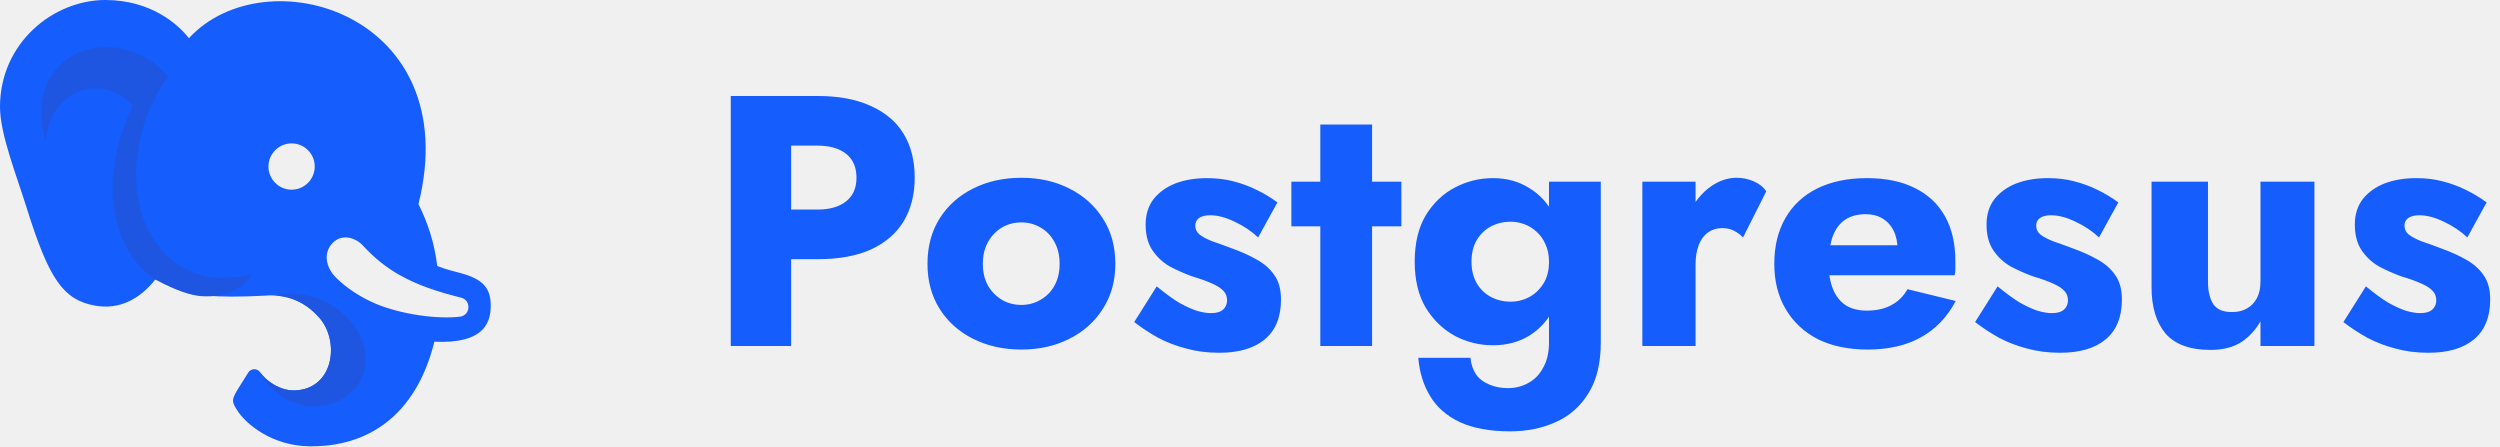
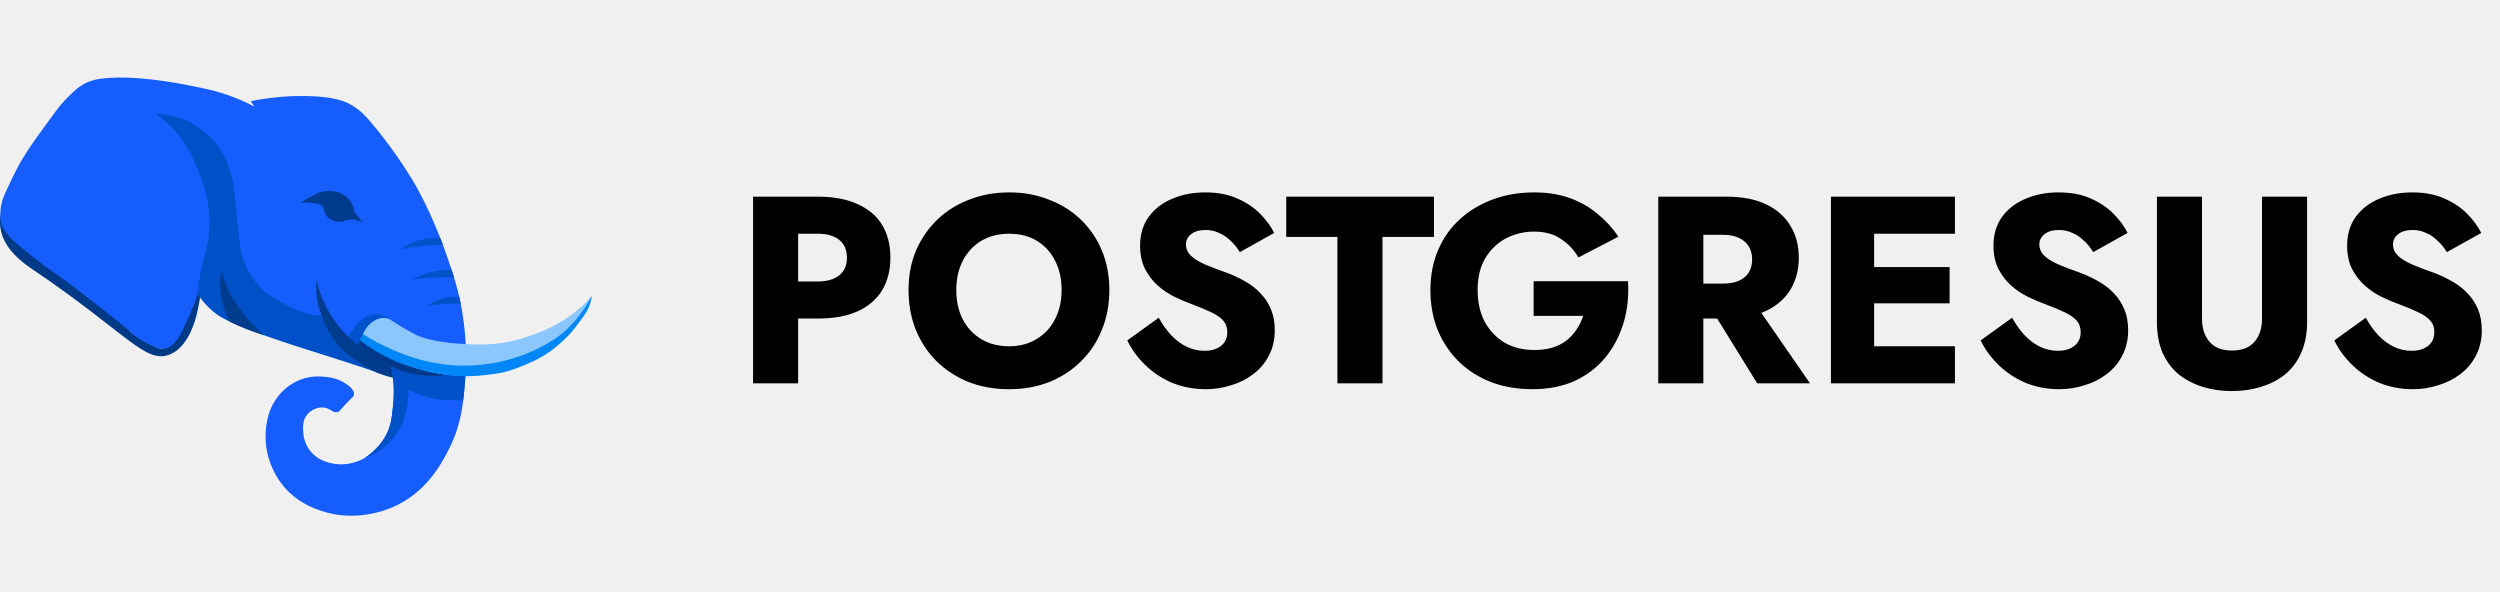
- <svg xmlns="http://www.w3.org/2000/svg" width="224" height="40" viewBox="0 0 224 40" fill="none">
-   <g clip-path="url(#clip0_194_164)">
-     <path d="M65.477 8.6H70.885V31H65.477V8.6ZM68.869 13.048V8.6H73.253C75.152 8.6 76.741 8.899 78.021 9.496C79.323 10.072 80.304 10.904 80.965 11.992C81.627 13.08 81.957 14.392 81.957 15.928C81.957 17.421 81.627 18.723 80.965 19.832C80.304 20.92 79.323 21.763 78.021 22.36C76.741 22.936 75.152 23.224 73.253 23.224H68.869V18.776H73.253C74.341 18.776 75.195 18.531 75.813 18.04C76.432 17.549 76.741 16.845 76.741 15.928C76.741 14.989 76.432 14.275 75.813 13.784C75.195 13.293 74.341 13.048 73.253 13.048H68.869ZM83.102 23.64C83.102 22.083 83.465 20.728 84.19 19.576C84.915 18.424 85.918 17.528 87.198 16.888C88.478 16.248 89.918 15.928 91.518 15.928C93.118 15.928 94.547 16.248 95.806 16.888C97.086 17.528 98.089 18.424 98.814 19.576C99.561 20.728 99.934 22.083 99.934 23.64C99.934 25.176 99.561 26.52 98.814 27.672C98.089 28.824 97.086 29.72 95.806 30.36C94.547 31 93.118 31.32 91.518 31.32C89.918 31.32 88.478 31 87.198 30.36C85.918 29.72 84.915 28.824 84.19 27.672C83.465 26.52 83.102 25.176 83.102 23.64ZM88.062 23.64C88.062 24.408 88.222 25.069 88.542 25.624C88.862 26.157 89.278 26.573 89.79 26.872C90.302 27.171 90.878 27.32 91.518 27.32C92.137 27.32 92.702 27.171 93.214 26.872C93.747 26.573 94.163 26.157 94.462 25.624C94.782 25.069 94.942 24.408 94.942 23.64C94.942 22.872 94.782 22.211 94.462 21.656C94.163 21.101 93.747 20.675 93.214 20.376C92.702 20.077 92.137 19.928 91.518 19.928C90.878 19.928 90.302 20.077 89.79 20.376C89.278 20.675 88.862 21.101 88.542 21.656C88.222 22.211 88.062 22.872 88.062 23.64ZM103.641 25.656C104.388 26.275 105.06 26.765 105.657 27.128C106.276 27.469 106.82 27.715 107.289 27.864C107.758 27.992 108.164 28.056 108.505 28.056C108.996 28.056 109.358 27.949 109.593 27.736C109.828 27.523 109.945 27.245 109.945 26.904C109.945 26.584 109.849 26.317 109.657 26.104C109.465 25.869 109.134 25.645 108.665 25.432C108.217 25.219 107.598 24.995 106.809 24.76C106.105 24.504 105.433 24.205 104.793 23.864C104.174 23.501 103.662 23.021 103.257 22.424C102.852 21.827 102.649 21.059 102.649 20.12C102.649 19.224 102.884 18.467 103.353 17.848C103.844 17.229 104.494 16.76 105.305 16.44C106.137 16.12 107.086 15.96 108.153 15.96C109.006 15.96 109.796 16.056 110.521 16.248C111.268 16.44 111.961 16.696 112.601 17.016C113.262 17.336 113.881 17.709 114.457 18.136L112.729 21.272C112.11 20.696 111.406 20.227 110.617 19.864C109.828 19.48 109.102 19.288 108.441 19.288C107.993 19.288 107.652 19.373 107.417 19.544C107.204 19.715 107.097 19.939 107.097 20.216C107.097 20.536 107.225 20.803 107.481 21.016C107.758 21.229 108.142 21.432 108.633 21.624C109.145 21.795 109.764 22.019 110.489 22.296C111.257 22.573 111.961 22.893 112.601 23.256C113.262 23.619 113.785 24.077 114.169 24.632C114.574 25.187 114.777 25.923 114.777 26.84C114.777 28.419 114.286 29.613 113.305 30.424C112.345 31.213 110.99 31.608 109.241 31.608C108.174 31.608 107.182 31.48 106.265 31.224C105.369 30.989 104.537 30.669 103.769 30.264C103.001 29.837 102.286 29.368 101.625 28.856L103.641 25.656ZM115.707 16.28H125.563V20.28H115.707V16.28ZM118.299 11.16H122.939V31H118.299V11.16ZM127.078 32.056H131.75C131.814 32.653 131.985 33.155 132.262 33.56C132.561 33.965 132.956 34.264 133.446 34.456C133.937 34.669 134.492 34.776 135.11 34.776C135.793 34.776 136.412 34.616 136.966 34.296C137.521 33.997 137.958 33.539 138.278 32.92C138.62 32.323 138.79 31.576 138.79 30.68V16.28H143.43V30.68C143.43 32.557 143.057 34.083 142.31 35.256C141.585 36.429 140.614 37.283 139.398 37.816C138.182 38.371 136.817 38.648 135.302 38.648C133.489 38.648 131.985 38.371 130.79 37.816C129.617 37.261 128.732 36.483 128.134 35.48C127.537 34.499 127.185 33.357 127.078 32.056ZM126.758 23.448C126.758 21.784 127.089 20.397 127.75 19.288C128.433 18.179 129.308 17.347 130.374 16.792C131.441 16.237 132.572 15.96 133.766 15.96C135.004 15.96 136.092 16.259 137.03 16.856C137.99 17.432 138.748 18.275 139.302 19.384C139.857 20.493 140.134 21.848 140.134 23.448C140.134 25.027 139.857 26.381 139.302 27.512C138.748 28.621 137.99 29.475 137.03 30.072C136.092 30.648 135.004 30.936 133.766 30.936C132.572 30.936 131.441 30.659 130.374 30.104C129.308 29.528 128.433 28.685 127.75 27.576C127.089 26.467 126.758 25.091 126.758 23.448ZM131.846 23.448C131.846 24.195 132.006 24.845 132.326 25.4C132.646 25.933 133.073 26.339 133.606 26.616C134.14 26.893 134.726 27.032 135.366 27.032C135.921 27.032 136.454 26.904 136.966 26.648C137.5 26.371 137.937 25.965 138.278 25.432C138.62 24.899 138.79 24.237 138.79 23.448C138.79 22.851 138.684 22.328 138.47 21.88C138.278 21.432 138.012 21.059 137.67 20.76C137.35 20.461 136.988 20.237 136.582 20.088C136.177 19.939 135.772 19.864 135.366 19.864C134.726 19.864 134.14 20.003 133.606 20.28C133.073 20.557 132.646 20.963 132.326 21.496C132.006 22.029 131.846 22.68 131.846 23.448ZM151.922 16.28V31H147.154V16.28H151.922ZM156.178 21.272C155.922 21.016 155.644 20.813 155.346 20.664C155.068 20.515 154.716 20.44 154.29 20.44C153.82 20.44 153.404 20.568 153.042 20.824C152.679 21.08 152.402 21.453 152.21 21.944C152.018 22.435 151.922 23.032 151.922 23.736L150.77 22.04C150.77 20.867 150.994 19.821 151.442 18.904C151.911 17.987 152.519 17.261 153.266 16.728C154.012 16.195 154.791 15.928 155.602 15.928C156.135 15.928 156.647 16.035 157.138 16.248C157.628 16.461 158.002 16.76 158.258 17.144L156.178 21.272ZM167.329 31.32C165.622 31.32 164.14 31.011 162.881 30.392C161.644 29.752 160.684 28.856 160.001 27.704C159.318 26.552 158.977 25.197 158.977 23.64C158.977 22.061 159.308 20.696 159.969 19.544C160.63 18.392 161.58 17.507 162.817 16.888C164.076 16.269 165.558 15.96 167.265 15.96C168.972 15.96 170.412 16.259 171.585 16.856C172.758 17.432 173.654 18.275 174.273 19.384C174.892 20.493 175.201 21.837 175.201 23.416C175.201 23.651 175.201 23.885 175.201 24.12C175.201 24.333 175.18 24.515 175.137 24.664H161.697V21.976H170.785L169.633 23.448C169.74 23.299 169.825 23.117 169.889 22.904C169.974 22.669 170.017 22.477 170.017 22.328C170.017 21.688 169.9 21.133 169.665 20.664C169.43 20.195 169.1 19.832 168.673 19.576C168.246 19.32 167.745 19.192 167.169 19.192C166.444 19.192 165.836 19.352 165.345 19.672C164.854 19.992 164.481 20.483 164.225 21.144C163.99 21.784 163.862 22.595 163.841 23.576C163.841 24.472 163.969 25.24 164.225 25.88C164.481 26.52 164.865 27.011 165.377 27.352C165.889 27.672 166.518 27.832 167.265 27.832C168.118 27.832 168.844 27.672 169.441 27.352C170.06 27.032 170.55 26.552 170.913 25.912L175.233 26.968C174.465 28.419 173.42 29.507 172.097 30.232C170.796 30.957 169.206 31.32 167.329 31.32ZM178.985 25.656C179.732 26.275 180.404 26.765 181.001 27.128C181.62 27.469 182.164 27.715 182.633 27.864C183.102 27.992 183.508 28.056 183.849 28.056C184.34 28.056 184.702 27.949 184.937 27.736C185.172 27.523 185.289 27.245 185.289 26.904C185.289 26.584 185.193 26.317 185.001 26.104C184.809 25.869 184.478 25.645 184.009 25.432C183.561 25.219 182.942 24.995 182.153 24.76C181.449 24.504 180.777 24.205 180.137 23.864C179.518 23.501 179.006 23.021 178.601 22.424C178.196 21.827 177.993 21.059 177.993 20.12C177.993 19.224 178.228 18.467 178.697 17.848C179.188 17.229 179.838 16.76 180.649 16.44C181.481 16.12 182.43 15.96 183.497 15.96C184.35 15.96 185.14 16.056 185.865 16.248C186.612 16.44 187.305 16.696 187.945 17.016C188.606 17.336 189.225 17.709 189.801 18.136L188.073 21.272C187.454 20.696 186.75 20.227 185.961 19.864C185.172 19.48 184.446 19.288 183.785 19.288C183.337 19.288 182.996 19.373 182.761 19.544C182.548 19.715 182.441 19.939 182.441 20.216C182.441 20.536 182.569 20.803 182.825 21.016C183.102 21.229 183.486 21.432 183.977 21.624C184.489 21.795 185.108 22.019 185.833 22.296C186.601 22.573 187.305 22.893 187.945 23.256C188.606 23.619 189.129 24.077 189.513 24.632C189.918 25.187 190.121 25.923 190.121 26.84C190.121 28.419 189.63 29.613 188.649 30.424C187.689 31.213 186.334 31.608 184.585 31.608C183.518 31.608 182.526 31.48 181.609 31.224C180.713 30.989 179.881 30.669 179.113 30.264C178.345 29.837 177.63 29.368 176.969 28.856L178.985 25.656ZM197.835 25.24C197.835 26.093 197.995 26.765 198.315 27.256C198.635 27.725 199.189 27.96 199.979 27.96C200.512 27.96 200.96 27.853 201.323 27.64C201.707 27.427 202.005 27.117 202.219 26.712C202.432 26.307 202.539 25.816 202.539 25.24V16.28H207.371V31H202.539V28.792C202.091 29.581 201.504 30.211 200.779 30.68C200.053 31.128 199.147 31.352 198.059 31.352C196.224 31.352 194.88 30.861 194.027 29.88C193.195 28.877 192.779 27.501 192.779 25.752V16.28H197.835V25.24ZM211.985 25.656C212.732 26.275 213.404 26.765 214.001 27.128C214.62 27.469 215.164 27.715 215.633 27.864C216.102 27.992 216.508 28.056 216.849 28.056C217.34 28.056 217.702 27.949 217.937 27.736C218.172 27.523 218.289 27.245 218.289 26.904C218.289 26.584 218.193 26.317 218.001 26.104C217.809 25.869 217.478 25.645 217.009 25.432C216.561 25.219 215.942 24.995 215.153 24.76C214.449 24.504 213.777 24.205 213.137 23.864C212.518 23.501 212.006 23.021 211.601 22.424C211.196 21.827 210.993 21.059 210.993 20.12C210.993 19.224 211.228 18.467 211.697 17.848C212.188 17.229 212.838 16.76 213.649 16.44C214.481 16.12 215.43 15.96 216.497 15.96C217.35 15.96 218.14 16.056 218.865 16.248C219.612 16.44 220.305 16.696 220.945 17.016C221.606 17.336 222.225 17.709 222.801 18.136L221.073 21.272C220.454 20.696 219.75 20.227 218.961 19.864C218.172 19.48 217.446 19.288 216.785 19.288C216.337 19.288 215.996 19.373 215.761 19.544C215.548 19.715 215.441 19.939 215.441 20.216C215.441 20.536 215.569 20.803 215.825 21.016C216.102 21.229 216.486 21.432 216.977 21.624C217.489 21.795 218.108 22.019 218.833 22.296C219.601 22.573 220.305 22.893 220.945 23.256C221.606 23.619 222.129 24.077 222.513 24.632C222.918 25.187 223.121 25.923 223.121 26.84C223.121 28.419 222.63 29.613 221.649 30.424C220.689 31.213 219.334 31.608 217.585 31.608C216.518 31.608 215.526 31.48 214.609 31.224C213.713 30.989 212.881 30.669 212.113 30.264C211.345 29.837 210.63 29.368 209.969 28.856L211.985 25.656Z" fill="#155DFC" />
-     <path d="M26.44 34.982C25.318 35.029 24.035 34.366 23.296 33.339C23.033 32.975 22.482 33 22.245 33.382C21.82 34.066 21.44 34.648 21.236 34.994C20.725 35.869 20.802 36.027 21.214 36.706C21.984 37.975 24.36 39.942 27.704 39.99C32.887 40.065 37.264 37.301 38.92 30.618C43.193 30.812 43.955 29.074 43.97 27.443C43.985 25.833 43.305 25.04 41.355 24.492C40.721 24.313 39.977 24.158 39.175 23.833C38.945 21.885 38.376 20.035 37.494 18.294C41.75 1.204 23.816 -4.048 16.927 3.421C15.969 2.196 13.551 0.006 9.445 7.23773e-06C4.812 -0.006 0 3.811 0 9.588C0 11.992 1.438 15.586 2.401 18.663C4.401 25.052 5.69 26.869 8.496 27.38C10.742 27.79 12.558 26.759 13.916 25.04C15.879 25.23 14.57 26.975 23.703 26.492C25.651 26.328 27.332 27.016 28.6 28.453C30.466 30.568 29.927 34.835 26.44 34.981V34.982ZM25.915 16.985C24.945 16.889 24.16 16.104 24.064 15.134C23.933 13.822 25.027 12.73 26.339 12.859C27.309 12.954 28.094 13.74 28.19 14.71C28.319 16.02 27.227 17.114 25.915 16.985ZM30.114 24.884C29.133 23.901 28.998 22.634 29.766 21.809C30.638 20.874 31.877 21.303 32.521 22.005C34.505 24.167 36.794 25.563 41.305 26.667C42.245 26.898 42.169 28.258 41.208 28.375C39.191 28.621 35.893 28.158 33.667 27.215C32.319 26.644 31.034 25.804 30.114 24.882V24.884Z" fill="#155DFC" />
-     <path d="M24.677 26.48C24.677 26.48 24.667 26.48 24.659 26.48C26.248 26.57 27.537 27.25 28.6 28.453C30.466 30.568 29.927 34.835 26.441 34.981C25.318 35.028 24.035 34.364 23.296 33.338C25.718 37.916 32.036 37.041 32.715 32.829C33.268 29.4 29.271 25.487 24.677 26.477V26.48ZM22.523 24.573C20.884 24.98 18.991 25.071 17.422 24.46C11.264 22.063 10.642 13.047 15.04 6.882C14.353 5.927 12.317 4.287 9.729 4.226C5.558 4.129 2.585 7.688 4.095 12.622C4.578 7.565 9.548 6.662 11.899 9.495C8.867 15.609 9.726 22.237 13.913 25.042C15.879 26.102 17.187 26.477 18.06 26.538C20.449 26.707 22.161 25.543 22.521 24.573H22.523Z" fill="#1E56E2" />
+ <svg xmlns="http://www.w3.org/2000/svg" width="300" height="71" viewBox="0 0 300 71" fill="none">
+   <path d="M90.368 23.6H95.776V46H90.368V23.6ZM93.76 28.048V23.6H98.144C100.043 23.6 101.632 23.899 102.912 24.496C104.213 25.072 105.195 25.904 105.856 26.992C106.517 28.08 106.848 29.392 106.848 30.928C106.848 32.421 106.517 33.723 105.856 34.832C105.195 35.92 104.213 36.763 102.912 37.36C101.632 37.936 100.043 38.224 98.144 38.224H93.76V33.776H98.144C99.232 33.776 100.085 33.531 100.704 33.04C101.323 32.549 101.632 31.845 101.632 30.928C101.632 29.989 101.323 29.275 100.704 28.784C100.085 28.293 99.232 28.048 98.144 28.048H93.76ZM114.754 34.8C114.754 36.123 115.01 37.296 115.522 38.32C116.055 39.323 116.791 40.112 117.73 40.688C118.69 41.264 119.81 41.552 121.09 41.552C122.348 41.552 123.447 41.264 124.385 40.688C125.346 40.112 126.082 39.323 126.594 38.32C127.127 37.296 127.394 36.123 127.394 34.8C127.394 33.477 127.138 32.315 126.626 31.312C126.114 30.288 125.388 29.488 124.45 28.912C123.511 28.336 122.391 28.048 121.09 28.048C119.81 28.048 118.69 28.336 117.73 28.912C116.791 29.488 116.055 30.288 115.522 31.312C115.01 32.315 114.754 33.477 114.754 34.8ZM109.026 34.8C109.026 33.072 109.324 31.493 109.922 30.064C110.54 28.635 111.394 27.397 112.482 26.352C113.57 25.307 114.85 24.507 116.322 23.952C117.794 23.376 119.383 23.088 121.09 23.088C122.818 23.088 124.407 23.376 125.858 23.952C127.33 24.507 128.61 25.307 129.698 26.352C130.786 27.397 131.628 28.635 132.226 30.064C132.823 31.493 133.122 33.072 133.122 34.8C133.122 36.528 132.823 38.117 132.226 39.568C131.65 41.019 130.818 42.277 129.73 43.344C128.663 44.411 127.394 45.243 125.922 45.84C124.45 46.416 122.839 46.704 121.09 46.704C119.319 46.704 117.698 46.416 116.226 45.84C114.754 45.243 113.474 44.411 112.386 43.344C111.319 42.277 110.487 41.019 109.89 39.568C109.314 38.117 109.026 36.528 109.026 34.8ZM139.051 38.128C139.499 38.939 140 39.643 140.555 40.24C141.131 40.837 141.749 41.296 142.411 41.616C143.093 41.936 143.808 42.096 144.555 42.096C145.344 42.096 145.995 41.904 146.507 41.52C147.019 41.115 147.275 40.571 147.275 39.888C147.275 39.312 147.125 38.853 146.827 38.512C146.528 38.149 146.048 37.808 145.387 37.488C144.725 37.168 143.851 36.805 142.763 36.4C142.229 36.208 141.611 35.941 140.907 35.6C140.224 35.259 139.573 34.821 138.955 34.288C138.336 33.733 137.824 33.072 137.419 32.304C137.013 31.515 136.811 30.565 136.811 29.456C136.811 28.133 137.152 26.992 137.835 26.032C138.539 25.072 139.477 24.347 140.651 23.856C141.845 23.344 143.168 23.088 144.619 23.088C146.112 23.088 147.403 23.333 148.491 23.824C149.6 24.315 150.517 24.933 151.243 25.68C151.968 26.427 152.523 27.184 152.907 27.952L148.779 30.256C148.459 29.723 148.085 29.264 147.659 28.88C147.253 28.475 146.795 28.165 146.283 27.952C145.792 27.717 145.259 27.6 144.683 27.6C143.915 27.6 143.328 27.771 142.923 28.112C142.517 28.432 142.315 28.837 142.315 29.328C142.315 29.84 142.507 30.288 142.891 30.672C143.296 31.056 143.861 31.408 144.587 31.728C145.333 32.048 146.229 32.389 147.275 32.752C148.064 33.051 148.8 33.403 149.483 33.808C150.165 34.192 150.763 34.661 151.275 35.216C151.808 35.771 152.224 36.411 152.523 37.136C152.821 37.861 152.971 38.693 152.971 39.632C152.971 40.763 152.736 41.776 152.267 42.672C151.819 43.547 151.2 44.283 150.411 44.88C149.643 45.477 148.757 45.925 147.755 46.224C146.773 46.544 145.76 46.704 144.715 46.704C143.264 46.704 141.909 46.448 140.651 45.936C139.413 45.403 138.336 44.688 137.419 43.792C136.501 42.896 135.787 41.915 135.275 40.848L139.051 38.128ZM154.347 28.432V23.6H172.075V28.432H165.899V46H160.491V28.432H154.347ZM184.035 37.904V33.744H195.363C195.469 35.536 195.288 37.211 194.819 38.768C194.349 40.325 193.624 41.701 192.643 42.896C191.661 44.091 190.435 45.029 188.963 45.712C187.491 46.373 185.805 46.704 183.907 46.704C182.115 46.704 180.472 46.427 178.979 45.872C177.485 45.296 176.195 44.485 175.107 43.44C174.019 42.373 173.165 41.115 172.547 39.664C171.949 38.192 171.651 36.571 171.651 34.8C171.651 33.029 171.96 31.429 172.579 30C173.197 28.549 174.072 27.312 175.203 26.288C176.333 25.264 177.656 24.475 179.171 23.92C180.685 23.365 182.328 23.088 184.099 23.088C185.677 23.088 187.096 23.312 188.355 23.76C189.613 24.208 190.723 24.837 191.683 25.648C192.664 26.437 193.507 27.355 194.211 28.4L189.411 30.896C188.899 30 188.205 29.264 187.331 28.688C186.477 28.091 185.4 27.792 184.099 27.792C182.861 27.792 181.72 28.069 180.675 28.624C179.651 29.179 178.829 29.979 178.211 31.024C177.613 32.048 177.315 33.307 177.315 34.8C177.315 36.272 177.603 37.552 178.179 38.64C178.776 39.707 179.576 40.539 180.579 41.136C181.603 41.712 182.776 42 184.099 42C184.909 42 185.645 41.904 186.307 41.712C186.968 41.499 187.533 41.211 188.003 40.848C188.472 40.464 188.867 40.027 189.187 39.536C189.528 39.024 189.795 38.48 189.987 37.904H184.035ZM204.593 35.856H210.193L217.201 46H210.865L204.593 35.856ZM198.993 23.6H204.401V46H198.993V23.6ZM202.385 28.176V23.6H207.153C209.073 23.6 210.673 23.909 211.953 24.528C213.233 25.147 214.204 26.011 214.865 27.12C215.526 28.208 215.857 29.477 215.857 30.928C215.857 32.357 215.526 33.627 214.865 34.736C214.204 35.824 213.233 36.677 211.953 37.296C210.673 37.915 209.073 38.224 207.153 38.224H202.385V34.032H206.769C207.494 34.032 208.113 33.925 208.625 33.712C209.158 33.477 209.564 33.147 209.841 32.72C210.118 32.272 210.257 31.739 210.257 31.12C210.257 30.501 210.118 29.979 209.841 29.552C209.564 29.104 209.158 28.763 208.625 28.528C208.113 28.293 207.494 28.176 206.769 28.176H202.385ZM223.296 46V41.552H234.592V46H223.296ZM223.296 28.048V23.6H234.592V28.048H223.296ZM223.296 36.4V32.048H233.952V36.4H223.296ZM219.712 23.6H224.896V46H219.712V23.6ZM241.457 38.128C241.905 38.939 242.406 39.643 242.961 40.24C243.537 40.837 244.156 41.296 244.817 41.616C245.5 41.936 246.214 42.096 246.961 42.096C247.75 42.096 248.401 41.904 248.913 41.52C249.425 41.115 249.681 40.571 249.681 39.888C249.681 39.312 249.532 38.853 249.233 38.512C248.934 38.149 248.454 37.808 247.793 37.488C247.132 37.168 246.257 36.805 245.169 36.4C244.636 36.208 244.017 35.941 243.313 35.6C242.63 35.259 241.98 34.821 241.361 34.288C240.742 33.733 240.23 33.072 239.825 32.304C239.42 31.515 239.217 30.565 239.217 29.456C239.217 28.133 239.558 26.992 240.241 26.032C240.945 25.072 241.884 24.347 243.057 23.856C244.252 23.344 245.574 23.088 247.025 23.088C248.518 23.088 249.809 23.333 250.897 23.824C252.006 24.315 252.924 24.933 253.649 25.68C254.374 26.427 254.929 27.184 255.313 27.952L251.185 30.256C250.865 29.723 250.492 29.264 250.065 28.88C249.66 28.475 249.201 28.165 248.689 27.952C248.198 27.717 247.665 27.6 247.089 27.6C246.321 27.6 245.734 27.771 245.329 28.112C244.924 28.432 244.721 28.837 244.721 29.328C244.721 29.84 244.913 30.288 245.297 30.672C245.702 31.056 246.268 31.408 246.993 31.728C247.74 32.048 248.636 32.389 249.681 32.752C250.47 33.051 251.206 33.403 251.889 33.808C252.572 34.192 253.169 34.661 253.681 35.216C254.214 35.771 254.63 36.411 254.929 37.136C255.228 37.861 255.377 38.693 255.377 39.632C255.377 40.763 255.142 41.776 254.673 42.672C254.225 43.547 253.606 44.283 252.817 44.88C252.049 45.477 251.164 45.925 250.161 46.224C249.18 46.544 248.166 46.704 247.121 46.704C245.67 46.704 244.316 46.448 243.057 45.936C241.82 45.403 240.742 44.688 239.825 43.792C238.908 42.896 238.193 41.915 237.681 40.848L241.457 38.128ZM258.833 23.6H264.241V38.256C264.241 39.387 264.54 40.304 265.137 41.008C265.734 41.712 266.63 42.064 267.825 42.064C269.041 42.064 269.948 41.712 270.545 41.008C271.142 40.304 271.441 39.387 271.441 38.256V23.6H276.849V38.64C276.849 40.048 276.614 41.275 276.145 42.32C275.697 43.365 275.057 44.229 274.225 44.912C273.414 45.573 272.454 46.075 271.345 46.416C270.257 46.757 269.084 46.928 267.825 46.928C266.566 46.928 265.393 46.757 264.305 46.416C263.217 46.075 262.257 45.573 261.425 44.912C260.614 44.229 259.974 43.365 259.505 42.32C259.057 41.275 258.833 40.048 258.833 38.64V23.6ZM283.895 38.128C284.343 38.939 284.844 39.643 285.399 40.24C285.975 40.837 286.593 41.296 287.255 41.616C287.937 41.936 288.652 42.096 289.399 42.096C290.188 42.096 290.839 41.904 291.351 41.52C291.863 41.115 292.119 40.571 292.119 39.888C292.119 39.312 291.969 38.853 291.671 38.512C291.372 38.149 290.892 37.808 290.231 37.488C289.569 37.168 288.695 36.805 287.607 36.4C287.073 36.208 286.455 35.941 285.751 35.6C285.068 35.259 284.417 34.821 283.799 34.288C283.18 33.733 282.668 33.072 282.263 32.304C281.857 31.515 281.655 30.565 281.655 29.456C281.655 28.133 281.996 26.992 282.679 26.032C283.383 25.072 284.321 24.347 285.495 23.856C286.689 23.344 288.012 23.088 289.463 23.088C290.956 23.088 292.247 23.333 293.335 23.824C294.444 24.315 295.361 24.933 296.087 25.68C296.812 26.427 297.367 27.184 297.751 27.952L293.623 30.256C293.303 29.723 292.929 29.264 292.503 28.88C292.097 28.475 291.639 28.165 291.127 27.952C290.636 27.717 290.103 27.6 289.527 27.6C288.759 27.6 288.172 27.771 287.767 28.112C287.361 28.432 287.159 28.837 287.159 29.328C287.159 29.84 287.351 30.288 287.735 30.672C288.14 31.056 288.705 31.408 289.431 31.728C290.177 32.048 291.073 32.389 292.119 32.752C292.908 33.051 293.644 33.403 294.327 33.808C295.009 34.192 295.607 34.661 296.119 35.216C296.652 35.771 297.068 36.411 297.367 37.136C297.665 37.861 297.815 38.693 297.815 39.632C297.815 40.763 297.58 41.776 297.111 42.672C296.663 43.547 296.044 44.283 295.255 44.88C294.487 45.477 293.601 45.925 292.599 46.224C291.617 46.544 290.604 46.704 289.559 46.704C288.108 46.704 286.753 46.448 285.495 45.936C284.257 45.403 283.18 44.688 282.263 43.792C281.345 42.896 280.631 41.915 280.118 40.848L283.895 38.128Z" fill="black" />
+   <path d="M2.84 19.17L7.704 12.638L33.832 13.135L46.825 18.46L52.292 27.939L55.025 35.748L55.593 41.251V45.263L50.055 46.044L38.837 41.251L23.892 35.003L11.538 37.31L2.84 31.311L0.107 27.264V26.483L2.84 19.17Z" fill="#155DFC" />
+   <g clip-path="url(#clip0_204_374)">
+     <path d="M3.986 32.377C15.391 40.089 17.531 43.841 20.515 42.475C21.304 42.113 23.427 40.811 24.088 35.052C23.899 35.043 23.528 35.044 23.119 35.203C20.561 36.199 20.634 41.843 19.359 41.849C19.339 41.849 19.294 41.849 19.237 41.833C19.112 41.81 18.958 41.762 18.727 41.654C18.05 41.338 17.712 41.179 17.198 40.869C17.198 40.869 16.674 40.557 16.196 40.223C15.491 39.73 15.088 39.136 14.296 38.426C13.634 37.832 13.625 37.987 12.079 36.852C11.547 36.462 11.156 36.153 10.396 35.551C9.149 34.564 8.287 33.882 7.551 33.246C6.631 32.451 5.386 31.276 4.007 29.647C2.753 27.289 1.259 24.838 0.5 25.085C0.016 25.243 -0.059 26.436 0.035 27.236C0.347 29.935 2.957 31.683 3.986 32.379V32.377Z" fill="#003A86" />
+     <path d="M5.31 31.664C11.444 32.858 17.578 34.052 23.712 35.245C24.425 36.349 25.181 37.035 25.698 37.439C25.698 37.439 28.748 39.816 33.38 39.639C33.602 39.63 34.155 39.587 34.906 39.668C35.677 39.752 35.811 39.834 37.035 40.055C38.294 40.283 38.436 40.247 38.939 40.442C39.524 40.668 39.939 40.951 40.23 41.152C40.711 41.485 40.825 41.647 41.747 42.443C42.257 42.884 42.513 43.105 42.746 43.282C43.176 43.607 43.865 44.124 44.845 44.541C45.402 44.778 45.951 44.94 46.472 45.093C46.757 45.176 46.998 45.24 47.168 45.283C47.254 46.108 47.315 47.281 47.168 48.672C47.015 50.127 46.909 51.141 46.297 52.288C46.026 52.797 45.038 54.577 42.908 55.354C42.478 55.511 41.16 55.971 39.584 55.548C39.054 55.406 38.071 55.127 37.292 54.193C36.493 53.233 36.408 52.183 36.388 51.869C36.349 51.266 36.295 50.433 36.872 49.739C37.329 49.192 38.09 48.838 38.809 48.9C39.67 48.974 39.907 49.599 40.508 49.442C40.795 49.368 40.792 49.212 41.584 48.384C42.297 47.638 42.462 47.593 42.487 47.332C42.547 46.708 41.675 46.153 41.326 45.931C41.065 45.765 40.428 45.4 39.292 45.253C38.643 45.17 37.386 45.022 35.936 45.608C34.167 46.322 33.281 47.655 32.999 48.093C32.258 49.241 32.079 50.317 31.966 51.03C31.905 51.425 31.735 52.678 32.064 54.257C32.524 56.472 33.667 57.92 34.032 58.356C35.617 60.247 37.526 60.947 38.421 61.261C42.606 62.734 46.376 61.189 47.102 60.874C51.097 59.146 52.877 55.782 53.752 54.129C55.414 50.988 55.625 48.163 55.85 45.157C55.926 44.151 56.096 41.19 55.463 37.411C55.012 34.723 54.355 32.82 53.655 30.795C52.197 26.569 50.59 23.548 50.073 22.597C50.073 22.597 48.002 18.794 44.554 14.722C43.882 13.928 43.204 13.181 42.102 12.559C41.399 12.164 40.135 11.598 36.874 11.526C35.224 11.49 32.888 11.575 30.096 12.139C30.236 12.354 30.375 12.569 30.515 12.785C29.747 12.382 28.628 11.849 27.224 11.366C25.838 10.889 24.789 10.672 23.124 10.333C20.522 9.804 18.562 9.579 18.09 9.527C15.976 9.292 14.429 9.245 12.861 9.365C11.87 9.441 10.964 9.576 10.021 10.107C9.422 10.444 9.005 10.831 8.504 11.301C7.536 12.21 6.923 13.036 6.632 13.431C4.573 16.233 3.544 17.634 2.566 19.273C2.566 19.273 1.854 20.465 0.662 23.081C0.47 23.502 0.137 24.249 0.056 25.277C0.044 25.435 0.003 25.948 0.082 26.439C0.28 27.685 1.203 28.533 2.147 29.343C4.234 31.135 5.698 32.151 5.698 32.151C5.934 32.309 8.221 33.909 10.184 35.443C13.389 37.947 14.99 39.199 15.971 40.083C15.971 40.083 16.789 40.82 18.445 41.567C18.938 41.789 19.32 41.921 19.768 41.849C20.418 41.744 20.826 41.27 21.222 40.8C21.365 40.629 21.659 40.256 22.601 38.15C22.835 37.628 22.951 37.367 23.093 37.013C23.21 36.719 23.498 35.981 23.815 34.908C24.064 34.065 24.557 32.394 24.836 30.535C25.09 28.848 25.458 26.403 24.803 23.338C24.744 23.062 24.093 20.126 22.265 17.356C21.313 15.914 20.385 15.036 20.188 14.85C19.591 14.292 19.034 13.879 18.607 13.591C19.023 13.611 19.593 13.666 20.252 13.817C20.739 13.927 22.047 14.264 23.48 15.205C24.88 16.124 25.72 17.174 26.094 17.69C27.416 19.512 27.766 21.319 27.982 22.434C28.235 23.74 28.301 25.09 28.354 26.145C28.416 27.415 28.372 27.8 28.516 28.728C28.614 29.365 28.786 30.428 29.344 31.664C30.182 33.523 31.385 34.654 31.839 35.053C32.647 35.762 33.367 36.128 34.808 36.861C36.014 37.474 36.8 37.736 37.68 37.829C38.066 37.87 38.391 37.87 38.615 37.862C38.393 37.335 38.254 36.863 38.164 36.49C38.087 36.172 37.968 35.666 37.938 34.99C37.914 34.457 37.954 34.004 38.002 33.667C38.097 34.077 38.239 34.61 38.454 35.216C38.557 35.508 38.932 36.535 39.713 37.863C40.293 38.852 40.996 39.72 42.165 40.93C43.28 42.081 44.922 43.629 47.167 45.287C40.051 41.388 32.937 37.488 25.822 33.588" fill="#155DFC" />
+     <path d="M43.201 40.615C43.355 40.012 43.625 39.599 43.804 39.367C43.982 39.136 44.577 38.426 45.547 38.206C45.787 38.151 46.246 38.063 46.687 38.27C46.762 38.306 46.791 38.328 47.022 38.479C47.316 38.671 47.617 38.854 47.913 39.045C48.551 39.456 49.575 39.998 49.764 40.099C51.506 41.035 54.785 41.224 55.423 41.261C57.049 41.355 58.808 41.457 61.125 41.003C61.125 41.003 64.622 40.318 67.623 38.421C68.123 38.103 69.061 37.504 70.096 36.489C70.482 36.111 70.785 35.771 71 35.516C70.98 35.702 70.941 35.982 70.85 36.312C70.67 36.966 70.364 37.55 69.43 38.743C68.708 39.664 68.347 40.125 67.73 40.723C67.433 41.01 66.419 41.965 64.847 42.874C61.57 44.766 58.372 45.008 57.1 45.09C56.306 45.142 54.863 45.186 53.12 44.94C48.644 44.307 45.24 42.19 43.201 40.615Z" fill="#8BC7FE" />
+     <path d="M36.122 24.273C36.803 23.849 37.379 23.544 37.8 23.338C38.184 23.148 38.383 23.075 38.618 23.015C38.781 22.974 39.306 22.855 39.985 22.947C40.267 22.986 40.663 23.045 41.115 23.295C41.654 23.595 41.946 23.99 42.019 24.091C42.104 24.213 42.291 24.479 42.405 24.866C42.476 25.102 42.461 25.191 42.556 25.405C42.656 25.628 42.766 25.747 42.943 25.965C43.085 26.139 43.28 26.392 43.502 26.718C43.385 26.652 42.789 26.33 42.169 26.341C41.888 26.346 41.609 26.417 41.609 26.417C41.384 26.474 41.233 26.545 41.179 26.568C40.677 26.776 39.531 26.499 39.071 25.75C38.78 25.277 38.983 24.971 38.638 24.663C38.511 24.549 38.343 24.464 37.587 24.373C37.229 24.33 36.73 24.285 36.124 24.276L36.122 24.273Z" fill="#003C8D" />
+     <path d="M52.842 28.584C52.212 28.536 51.202 28.54 50.042 28.91C49.153 29.194 48.475 29.598 48.02 29.921C48.407 29.836 48.91 29.738 49.504 29.652C49.646 29.632 50.102 29.567 50.742 29.512C51.36 29.459 52.179 29.409 53.161 29.414C53.055 29.137 52.949 28.861 52.842 28.582V28.584Z" fill="#0052C9" />
+     <path d="M54.203 32.401C53.499 32.377 52.508 32.425 51.38 32.751C50.601 32.976 49.96 33.277 49.469 33.553C49.813 33.502 50.245 33.447 50.745 33.4C50.911 33.385 51.402 33.339 52.068 33.311C52.691 33.285 53.512 33.27 54.491 33.306C54.395 33.005 54.299 32.703 54.204 32.403L54.203 32.401Z" fill="#0052C9" />
+     <path d="M55.113 35.625C54.468 35.588 53.436 35.621 52.311 36.095C51.864 36.283 51.492 36.503 51.19 36.715C51.393 36.675 51.674 36.626 52.009 36.58C52.714 36.487 53.254 36.47 53.795 36.456C54.185 36.446 54.694 36.442 55.291 36.463L55.113 35.623V35.625Z" fill="#0052C9" />
+     <path d="M42.903 41.443C43.371 41.964 43.92 42.516 44.556 43.072C45.467 43.869 46.357 44.495 47.149 44.983C47.139 44.768 47.097 44.492 46.976 44.197C46.941 44.112 46.903 44.033 46.864 43.961C47.248 44.156 47.669 44.342 48.127 44.505C50.309 45.282 52.332 45.208 53.721 45.003C51.853 44.771 49.417 44.228 46.836 42.936C45.935 42.485 45.133 42.001 44.426 41.519C44.394 41.496 44.14 41.309 43.782 41.051C43.543 40.879 43.347 40.738 43.217 40.645C43.112 40.912 43.008 41.178 42.903 41.444V41.443Z" fill="#00398B" />
+     <path d="M43.217 39.868C43.93 40.342 44.945 40.962 46.221 41.563C47.99 42.398 51.84 44.157 56.964 43.841C62.553 43.497 66.541 40.874 67.814 39.71C68.699 38.901 69.429 37.977 69.429 37.977C70.157 37.054 70.66 36.187 71 35.515C70.948 35.971 70.833 36.454 70.622 36.939C70.439 37.36 70.136 37.779 69.542 38.598C69.133 39.161 68.928 39.443 68.623 39.796C68.141 40.356 67.727 40.733 67.431 41.001C67.014 41.38 66.394 41.937 65.492 42.518C65.27 42.66 65.057 42.788 64.855 42.902C64.414 43.15 63.953 43.38 63.346 43.634C62.274 44.084 61.509 44.406 60.436 44.668C60.436 44.668 59.03 45.01 56.563 45.13C56.204 45.148 55.852 45.152 55.852 45.152C55.631 45.154 55.336 45.157 54.975 45.141C54.975 45.141 54.542 45.128 54.062 45.063C50.064 44.529 47.329 43.301 47.329 43.301C46.158 42.774 44.592 41.936 42.931 40.619C43.027 40.367 43.123 40.116 43.218 39.864L43.217 39.868Z" fill="#0087F7" />
+     <path d="M41.825 40.452C41.929 40.236 42.082 39.945 42.297 39.62C42.45 39.388 42.71 38.996 43.055 38.669C43.285 38.45 44.135 37.645 45.298 37.733C45.543 37.752 46.059 37.829 46.625 38.241C46.471 38.189 46.233 38.13 45.945 38.14C45.341 38.16 44.913 38.462 44.674 38.637C43.977 39.146 43.647 39.835 43.2 40.767C43.065 41.049 42.967 41.285 42.903 41.444C42.709 41.326 42.477 41.16 42.244 40.934C42.072 40.767 41.934 40.601 41.825 40.453V40.452Z" fill="#0051CB" />
+     <path d="M36.616 41.884C38.502 42.464 40.49 43.114 42.264 43.692C43.362 44.05 44.26 44.347 44.846 44.541C42.769 42.314 40.694 40.088 38.617 37.861C38.312 37.857 37.834 37.834 37.262 37.725C36.855 37.648 35.926 37.438 33.992 36.387C33.102 35.903 32.657 35.661 32.227 35.343C30.119 33.78 29.306 31.528 29.073 30.858C28.867 30.262 28.726 28.935 28.451 26.306C28.095 22.897 28.148 22.679 27.903 21.691C27.571 20.357 27.216 18.922 26.095 17.431C24.606 15.449 22.657 14.55 21.577 14.171C20.379 13.75 19.322 13.644 18.608 13.622C19.12 13.962 19.816 14.478 20.544 15.204C22.423 17.074 23.227 19.059 23.869 20.689C24.327 21.851 24.938 23.443 25.095 25.627C25.218 27.33 25.013 28.662 24.966 28.951C24.658 30.86 24.049 32.026 23.763 34.718C23.739 34.943 23.722 35.128 23.713 35.244C24.117 35.86 24.509 36.319 24.807 36.637C25.096 36.946 25.333 37.149 25.406 37.221C25.406 37.221 25.819 37.586 26.293 37.904C28.464 39.36 36.616 41.882 36.616 41.882V41.884Z" fill="#0051C8" />
+     <path d="M37.987 33.584C37.918 34.271 37.891 35.296 38.164 36.489C38.3 37.081 38.462 37.504 38.598 37.861C38.935 38.738 39.495 40.154 40.744 41.553C41.613 42.526 42.493 43.115 43.199 43.592C43.5 43.794 43.903 44.065 44.466 44.354C45.548 44.913 46.524 45.186 47.205 45.33C47.1 44.89 46.994 44.452 46.889 44.012C44.639 42.96 43.086 41.671 42.145 40.763C41.451 40.093 40.328 38.992 39.351 37.211C38.575 35.797 38.191 34.5 37.987 33.582V33.584Z" fill="#003C8D" />
+     <path d="M43.728 54.98C44.37 54.758 45.298 54.343 46.218 53.562C47.055 52.851 47.539 52.132 47.735 51.819C48.31 50.902 48.532 50.098 48.687 49.527C48.86 48.886 49.044 47.938 49.025 46.767C49.266 46.903 49.605 47.078 50.025 47.252C50.947 47.631 51.701 47.767 52.172 47.848C53.109 48.011 53.845 48.021 54.414 48.025C54.894 48.029 55.298 48.011 55.591 47.992C55.625 47.689 55.658 47.382 55.688 47.072C55.753 46.42 55.806 45.779 55.85 45.152C55.456 45.147 55.041 45.13 54.608 45.1C54.276 45.076 53.956 45.044 53.651 45.009C53.235 45.066 52.677 45.122 52.017 45.125C50.109 45.134 48.722 44.701 48.378 44.588C47.733 44.377 47.218 44.141 46.861 43.959C46.925 44.194 47.007 44.529 47.079 44.934C47.165 45.416 47.366 46.705 47.167 48.67C47.034 49.983 46.967 50.654 46.661 51.46C46.399 52.154 45.687 53.664 43.725 54.976L43.728 54.98Z" fill="#0050C8" />
+     <path d="M31.671 40.23C31.362 39.941 30.388 39.022 29.552 38.036C29.352 37.801 29.02 37.404 28.623 36.842C28.492 36.655 28.354 36.451 28.212 36.229C27.879 35.704 27.444 35.011 27.062 34.02C26.826 33.406 26.683 32.869 26.594 32.471C26.355 33.606 26.393 34.549 26.465 35.166C26.548 35.876 26.703 36.393 26.837 36.828C26.981 37.297 27.196 37.899 27.525 38.574C27.979 38.805 28.369 38.986 28.666 39.117C29.502 39.488 30.169 39.724 30.603 39.876C31.036 40.029 31.404 40.146 31.672 40.23H31.671Z" fill="#003C8D" />
  </g>
  <defs>
-     <clipPath id="clip0_194_164">
-       <rect width="224" height="40" fill="white" />
+     <clipPath id="clip0_204_374">
+       <rect width="71" height="71" fill="white" />
    </clipPath>
  </defs>
</svg>
